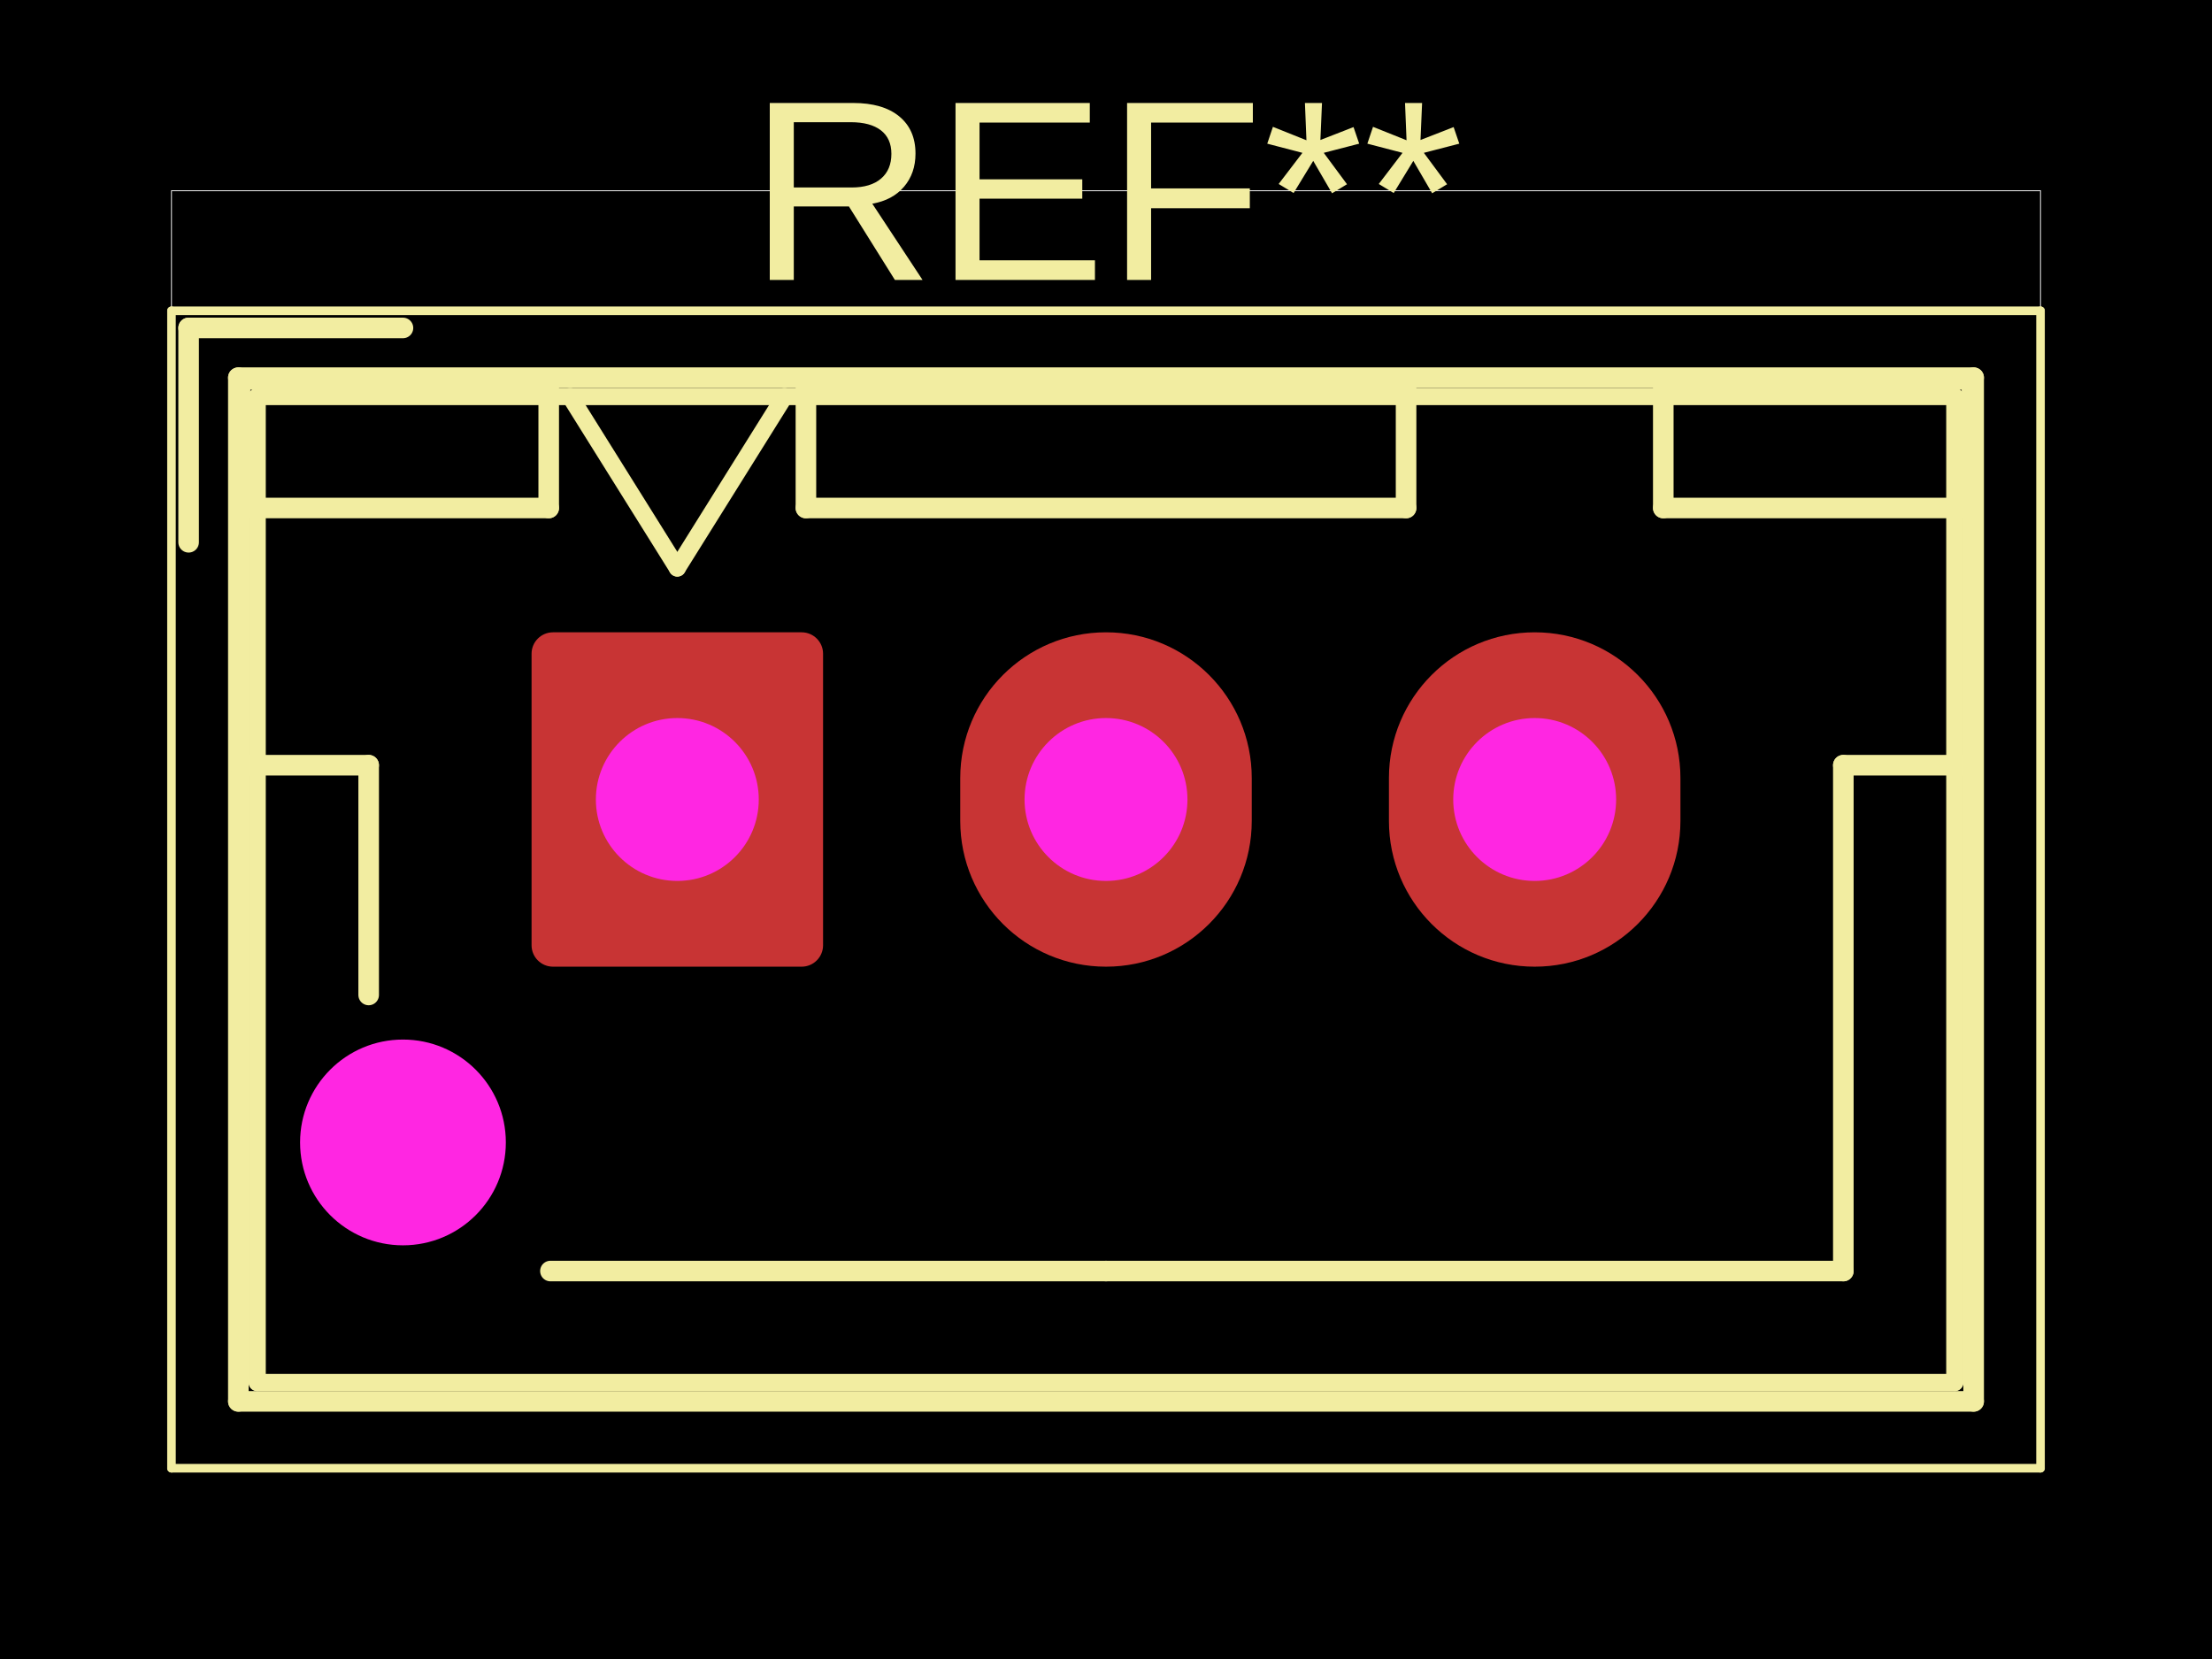
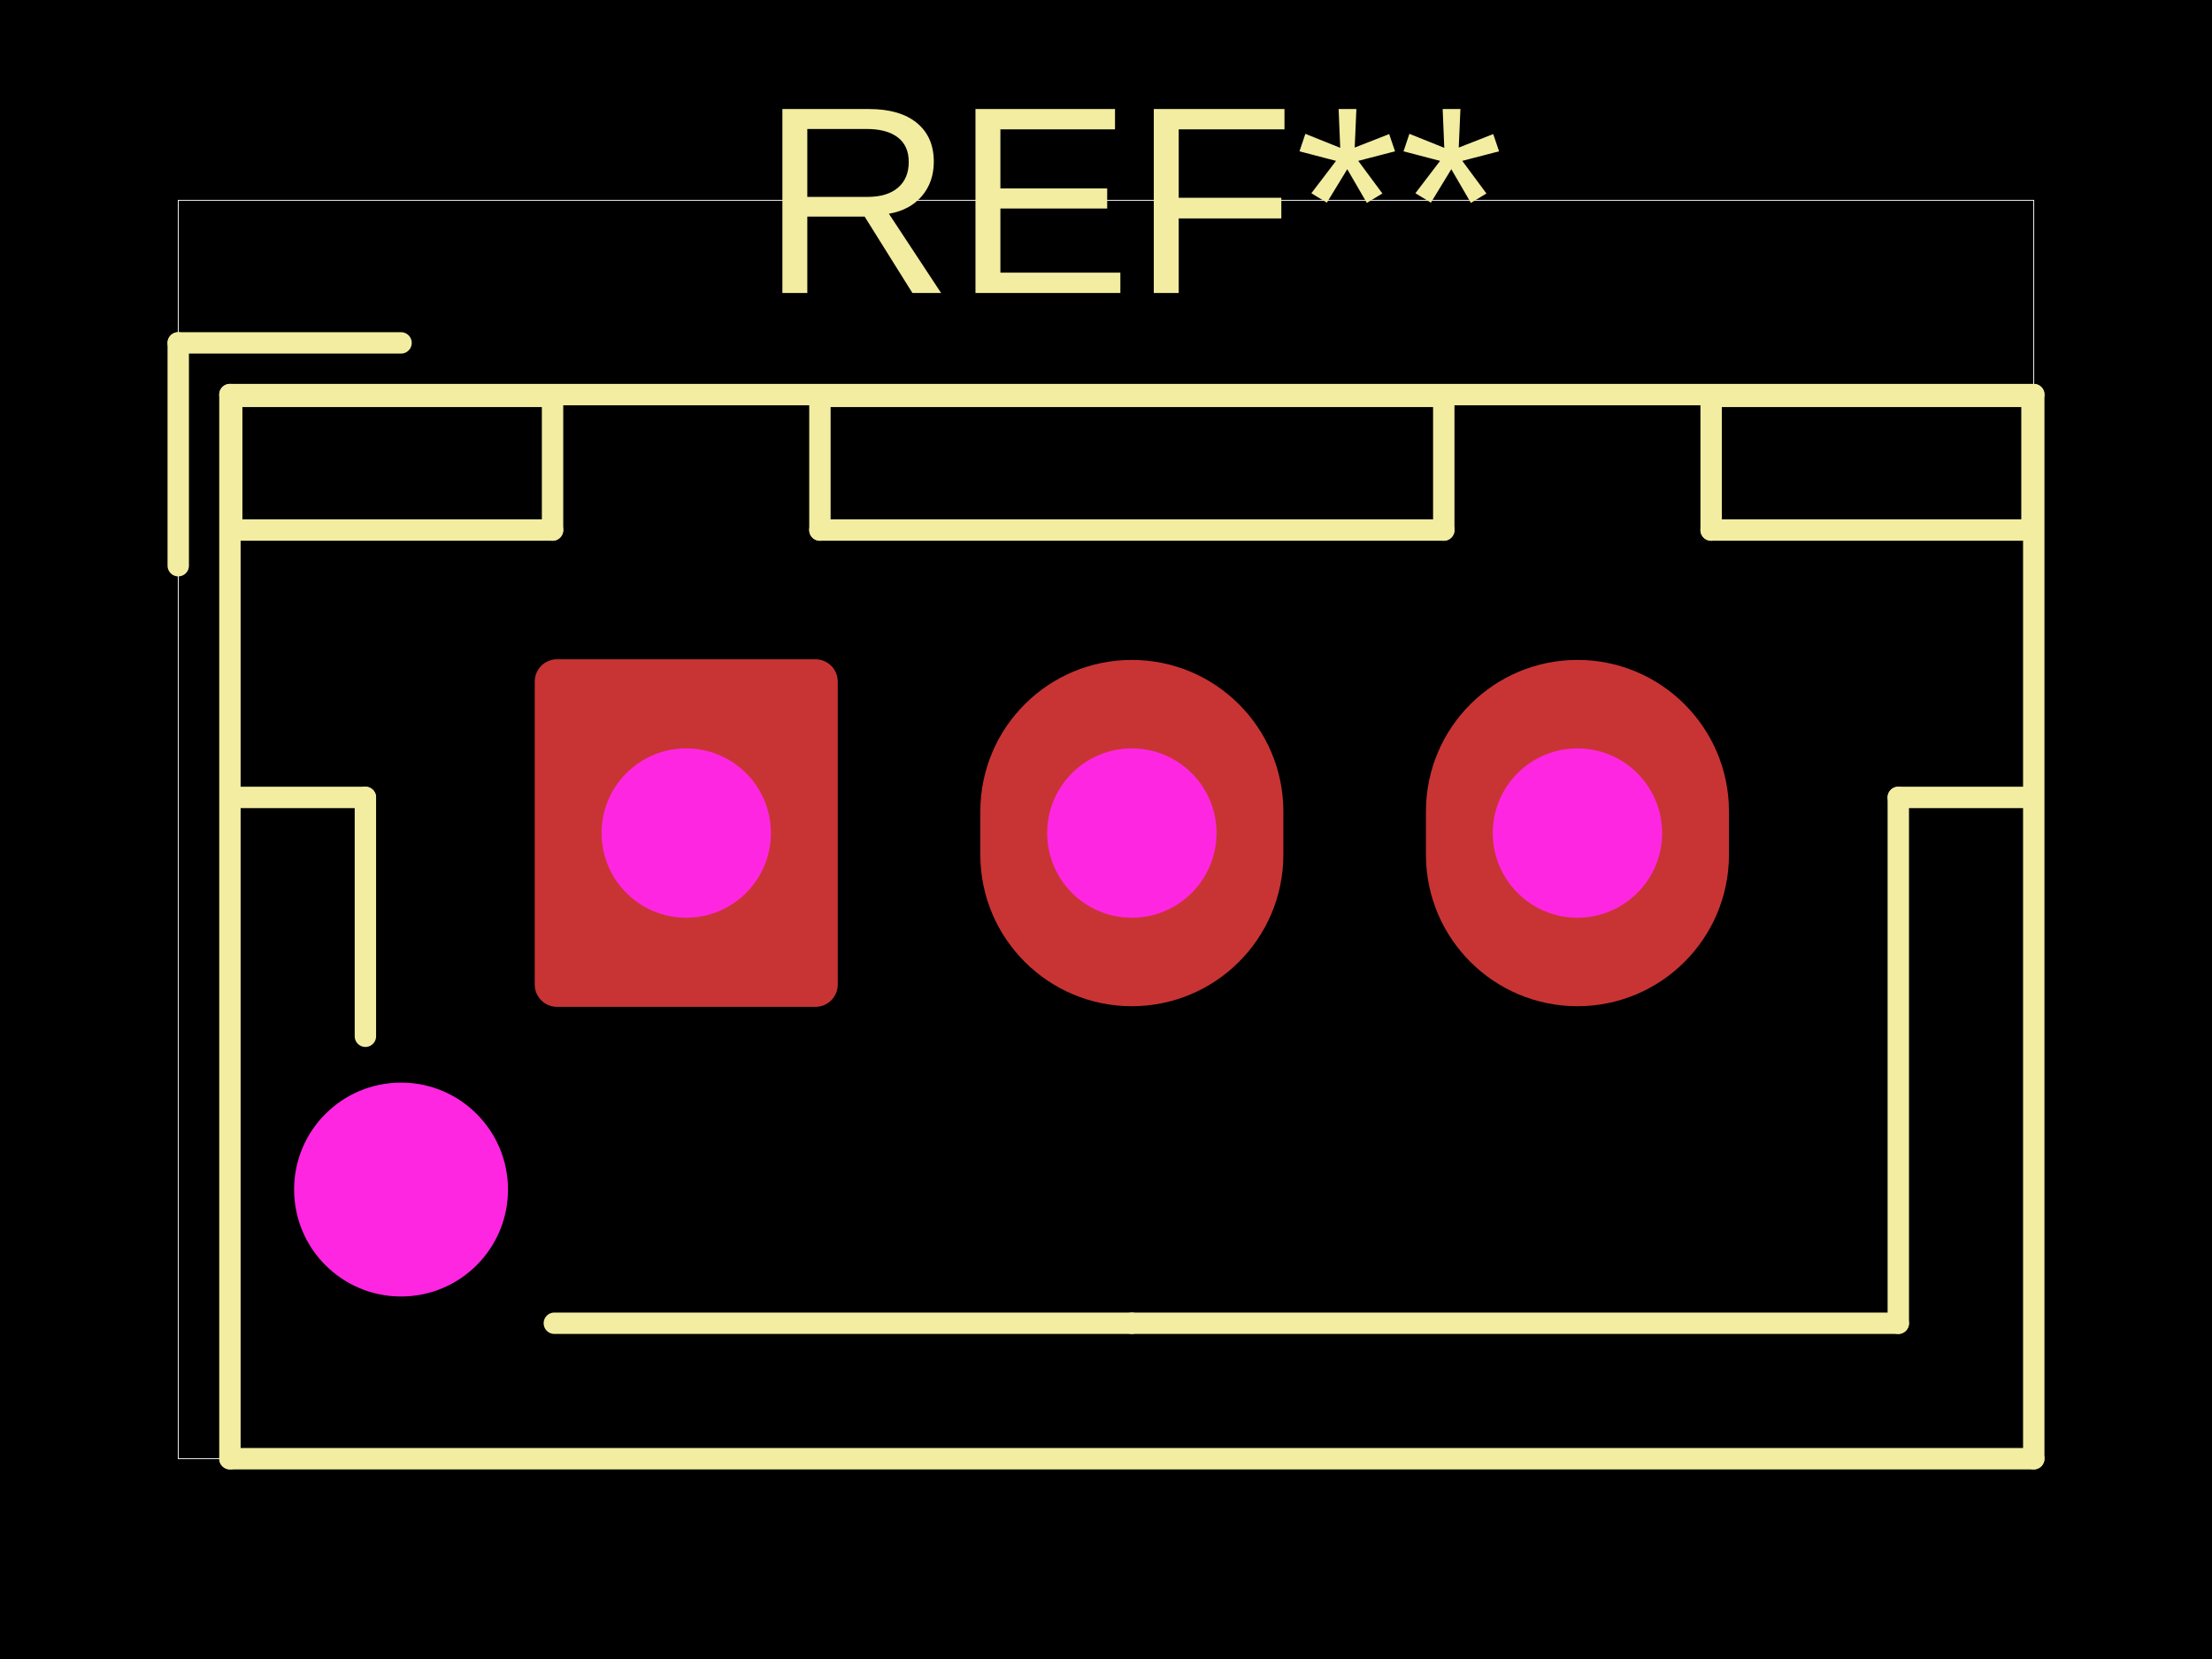
<svg xmlns="http://www.w3.org/2000/svg" width="800" height="600">
  <style />
  <rect class="boundary" x="0" y="0" fill="#000" width="800" height="600" data-type="pcb_background" data-pcb-layer="global" />
-   <rect class="pcb-boundary" fill="none" stroke="#fff" stroke-width="0.3" x="62.016" y="68.992" width="675.969" height="462.016" data-type="pcb_boundary" data-pcb-layer="global" />
-   <text x="0" y="0" dx="0" dy="0" fill="#f2eda1" font-family="Arial, sans-serif" font-size="93.023" text-anchor="middle" dominant-baseline="central" transform="matrix(1,0,0,1,400,68.99225)" class="pcb-silkscreen-text pcb-silkscreen-top" data-pcb-silkscreen-text-id="pcb_component_0" stroke="none" data-type="pcb_silkscreen_text" data-pcb-layer="top">REF**</text>
-   <path class="pcb-silkscreen pcb-silkscreen-top" d="M 93.023 143.411 L 93.023 500" fill="none" stroke="#f2eda1" stroke-width="6.202" stroke-linecap="round" stroke-linejoin="round" data-pcb-component-id="pcb_component_0" data-pcb-silkscreen-path-id="pcb_silkscreen_path_0" data-type="pcb_silkscreen_path" data-pcb-layer="top" />
-   <path class="pcb-silkscreen pcb-silkscreen-top" d="M 93.023 500 L 706.977 500" fill="none" stroke="#f2eda1" stroke-width="6.202" stroke-linecap="round" stroke-linejoin="round" data-pcb-component-id="pcb_component_0" data-pcb-silkscreen-path-id="pcb_silkscreen_path_1" data-type="pcb_silkscreen_path" data-pcb-layer="top" />
-   <path class="pcb-silkscreen pcb-silkscreen-top" d="M 706.977 500 L 706.977 143.411" fill="none" stroke="#f2eda1" stroke-width="6.202" stroke-linecap="round" stroke-linejoin="round" data-pcb-component-id="pcb_component_0" data-pcb-silkscreen-path-id="pcb_silkscreen_path_2" data-type="pcb_silkscreen_path" data-pcb-layer="top" />
-   <path class="pcb-silkscreen pcb-silkscreen-top" d="M 706.977 143.411 L 93.023 143.411" fill="none" stroke="#f2eda1" stroke-width="6.202" stroke-linecap="round" stroke-linejoin="round" data-pcb-component-id="pcb_component_0" data-pcb-silkscreen-path-id="pcb_silkscreen_path_3" data-type="pcb_silkscreen_path" data-pcb-layer="top" />
-   <path class="pcb-silkscreen pcb-silkscreen-top" d="M 86.202 136.589 L 86.202 506.822" fill="none" stroke="#f2eda1" stroke-width="7.442" stroke-linecap="round" stroke-linejoin="round" data-pcb-component-id="pcb_component_0" data-pcb-silkscreen-path-id="pcb_silkscreen_path_4" data-type="pcb_silkscreen_path" data-pcb-layer="top" />
-   <path class="pcb-silkscreen pcb-silkscreen-top" d="M 86.202 506.822 L 713.798 506.822" fill="none" stroke="#f2eda1" stroke-width="7.442" stroke-linecap="round" stroke-linejoin="round" data-pcb-component-id="pcb_component_0" data-pcb-silkscreen-path-id="pcb_silkscreen_path_5" data-type="pcb_silkscreen_path" data-pcb-layer="top" />
-   <path class="pcb-silkscreen pcb-silkscreen-top" d="M 713.798 506.822 L 713.798 136.589" fill="none" stroke="#f2eda1" stroke-width="7.442" stroke-linecap="round" stroke-linejoin="round" data-pcb-component-id="pcb_component_0" data-pcb-silkscreen-path-id="pcb_silkscreen_path_6" data-type="pcb_silkscreen_path" data-pcb-layer="top" />
-   <path class="pcb-silkscreen pcb-silkscreen-top" d="M 713.798 136.589 L 86.202 136.589" fill="none" stroke="#f2eda1" stroke-width="7.442" stroke-linecap="round" stroke-linejoin="round" data-pcb-component-id="pcb_component_0" data-pcb-silkscreen-path-id="pcb_silkscreen_path_7" data-type="pcb_silkscreen_path" data-pcb-layer="top" />
-   <path class="pcb-silkscreen pcb-silkscreen-top" d="M 62.016 112.403 L 62.016 531.008" fill="none" stroke="#f2eda1" stroke-width="3.101" stroke-linecap="round" stroke-linejoin="round" data-pcb-component-id="pcb_component_0" data-pcb-silkscreen-path-id="pcb_silkscreen_path_8" data-type="pcb_silkscreen_path" data-pcb-layer="top" />
-   <path class="pcb-silkscreen pcb-silkscreen-top" d="M 62.016 531.008 L 737.984 531.008" fill="none" stroke="#f2eda1" stroke-width="3.101" stroke-linecap="round" stroke-linejoin="round" data-pcb-component-id="pcb_component_0" data-pcb-silkscreen-path-id="pcb_silkscreen_path_9" data-type="pcb_silkscreen_path" data-pcb-layer="top" />
-   <path class="pcb-silkscreen pcb-silkscreen-top" d="M 737.984 531.008 L 737.984 112.403" fill="none" stroke="#f2eda1" stroke-width="3.101" stroke-linecap="round" stroke-linejoin="round" data-pcb-component-id="pcb_component_0" data-pcb-silkscreen-path-id="pcb_silkscreen_path_10" data-type="pcb_silkscreen_path" data-pcb-layer="top" />
-   <path class="pcb-silkscreen pcb-silkscreen-top" d="M 737.984 112.403 L 62.016 112.403" fill="none" stroke="#f2eda1" stroke-width="3.101" stroke-linecap="round" stroke-linejoin="round" data-pcb-component-id="pcb_component_0" data-pcb-silkscreen-path-id="pcb_silkscreen_path_11" data-type="pcb_silkscreen_path" data-pcb-layer="top" />
-   <path class="pcb-silkscreen pcb-silkscreen-top" d="M 206.202 143.411 L 244.961 205.426" fill="none" stroke="#f2eda1" stroke-width="6.202" stroke-linecap="round" stroke-linejoin="round" data-pcb-component-id="pcb_component_0" data-pcb-silkscreen-path-id="pcb_silkscreen_path_12" data-type="pcb_silkscreen_path" data-pcb-layer="top" />
-   <path class="pcb-silkscreen pcb-silkscreen-top" d="M 244.961 205.426 L 283.721 143.411" fill="none" stroke="#f2eda1" stroke-width="6.202" stroke-linecap="round" stroke-linejoin="round" data-pcb-component-id="pcb_component_0" data-pcb-silkscreen-path-id="pcb_silkscreen_path_13" data-type="pcb_silkscreen_path" data-pcb-layer="top" />
-   <path class="pcb-silkscreen pcb-silkscreen-top" d="M 291.473 137.209 L 291.473 183.721" fill="none" stroke="#f2eda1" stroke-width="7.442" stroke-linecap="round" stroke-linejoin="round" data-pcb-component-id="pcb_component_0" data-pcb-silkscreen-path-id="pcb_silkscreen_path_14" data-type="pcb_silkscreen_path" data-pcb-layer="top" />
-   <path class="pcb-silkscreen pcb-silkscreen-top" d="M 291.473 183.721 L 508.527 183.721" fill="none" stroke="#f2eda1" stroke-width="7.442" stroke-linecap="round" stroke-linejoin="round" data-pcb-component-id="pcb_component_0" data-pcb-silkscreen-path-id="pcb_silkscreen_path_15" data-type="pcb_silkscreen_path" data-pcb-layer="top" />
-   <path class="pcb-silkscreen pcb-silkscreen-top" d="M 508.527 183.721 L 508.527 137.209" fill="none" stroke="#f2eda1" stroke-width="7.442" stroke-linecap="round" stroke-linejoin="round" data-pcb-component-id="pcb_component_0" data-pcb-silkscreen-path-id="pcb_silkscreen_path_16" data-type="pcb_silkscreen_path" data-pcb-layer="top" />
-   <path class="pcb-silkscreen pcb-silkscreen-top" d="M 508.527 137.209 L 291.473 137.209" fill="none" stroke="#f2eda1" stroke-width="7.442" stroke-linecap="round" stroke-linejoin="round" data-pcb-component-id="pcb_component_0" data-pcb-silkscreen-path-id="pcb_silkscreen_path_17" data-type="pcb_silkscreen_path" data-pcb-layer="top" />
-   <path class="pcb-silkscreen pcb-silkscreen-top" d="M 86.822 137.209 L 86.822 183.721" fill="none" stroke="#f2eda1" stroke-width="7.442" stroke-linecap="round" stroke-linejoin="round" data-pcb-component-id="pcb_component_0" data-pcb-silkscreen-path-id="pcb_silkscreen_path_18" data-type="pcb_silkscreen_path" data-pcb-layer="top" />
-   <path class="pcb-silkscreen pcb-silkscreen-top" d="M 86.822 183.721 L 198.45 183.721" fill="none" stroke="#f2eda1" stroke-width="7.442" stroke-linecap="round" stroke-linejoin="round" data-pcb-component-id="pcb_component_0" data-pcb-silkscreen-path-id="pcb_silkscreen_path_19" data-type="pcb_silkscreen_path" data-pcb-layer="top" />
-   <path class="pcb-silkscreen pcb-silkscreen-top" d="M 198.45 183.721 L 198.45 137.209" fill="none" stroke="#f2eda1" stroke-width="7.442" stroke-linecap="round" stroke-linejoin="round" data-pcb-component-id="pcb_component_0" data-pcb-silkscreen-path-id="pcb_silkscreen_path_20" data-type="pcb_silkscreen_path" data-pcb-layer="top" />
-   <path class="pcb-silkscreen pcb-silkscreen-top" d="M 198.45 137.209 L 86.822 137.209" fill="none" stroke="#f2eda1" stroke-width="7.442" stroke-linecap="round" stroke-linejoin="round" data-pcb-component-id="pcb_component_0" data-pcb-silkscreen-path-id="pcb_silkscreen_path_21" data-type="pcb_silkscreen_path" data-pcb-layer="top" />
-   <path class="pcb-silkscreen pcb-silkscreen-top" d="M 601.55 137.209 L 601.55 183.721" fill="none" stroke="#f2eda1" stroke-width="7.442" stroke-linecap="round" stroke-linejoin="round" data-pcb-component-id="pcb_component_0" data-pcb-silkscreen-path-id="pcb_silkscreen_path_22" data-type="pcb_silkscreen_path" data-pcb-layer="top" />
-   <path class="pcb-silkscreen pcb-silkscreen-top" d="M 601.55 183.721 L 713.178 183.721" fill="none" stroke="#f2eda1" stroke-width="7.442" stroke-linecap="round" stroke-linejoin="round" data-pcb-component-id="pcb_component_0" data-pcb-silkscreen-path-id="pcb_silkscreen_path_23" data-type="pcb_silkscreen_path" data-pcb-layer="top" />
-   <path class="pcb-silkscreen pcb-silkscreen-top" d="M 713.178 183.721 L 713.178 137.209" fill="none" stroke="#f2eda1" stroke-width="7.442" stroke-linecap="round" stroke-linejoin="round" data-pcb-component-id="pcb_component_0" data-pcb-silkscreen-path-id="pcb_silkscreen_path_24" data-type="pcb_silkscreen_path" data-pcb-layer="top" />
-   <path class="pcb-silkscreen pcb-silkscreen-top" d="M 713.178 137.209 L 601.55 137.209" fill="none" stroke="#f2eda1" stroke-width="7.442" stroke-linecap="round" stroke-linejoin="round" data-pcb-component-id="pcb_component_0" data-pcb-silkscreen-path-id="pcb_silkscreen_path_25" data-type="pcb_silkscreen_path" data-pcb-layer="top" />
-   <path class="pcb-silkscreen pcb-silkscreen-top" d="M 86.822 276.744 L 133.333 276.744" fill="none" stroke="#f2eda1" stroke-width="7.442" stroke-linecap="round" stroke-linejoin="round" data-pcb-component-id="pcb_component_0" data-pcb-silkscreen-path-id="pcb_silkscreen_path_26" data-type="pcb_silkscreen_path" data-pcb-layer="top" />
-   <path class="pcb-silkscreen pcb-silkscreen-top" d="M 133.333 276.744 L 133.333 359.845" fill="none" stroke="#f2eda1" stroke-width="7.442" stroke-linecap="round" stroke-linejoin="round" data-pcb-component-id="pcb_component_0" data-pcb-silkscreen-path-id="pcb_silkscreen_path_27" data-type="pcb_silkscreen_path" data-pcb-layer="top" />
-   <path class="pcb-silkscreen pcb-silkscreen-top" d="M 400 459.69 L 199.07 459.69" fill="none" stroke="#f2eda1" stroke-width="7.442" stroke-linecap="round" stroke-linejoin="round" data-pcb-component-id="pcb_component_0" data-pcb-silkscreen-path-id="pcb_silkscreen_path_28" data-type="pcb_silkscreen_path" data-pcb-layer="top" />
-   <path class="pcb-silkscreen pcb-silkscreen-top" d="M 713.178 276.744 L 666.667 276.744" fill="none" stroke="#f2eda1" stroke-width="7.442" stroke-linecap="round" stroke-linejoin="round" data-pcb-component-id="pcb_component_0" data-pcb-silkscreen-path-id="pcb_silkscreen_path_29" data-type="pcb_silkscreen_path" data-pcb-layer="top" />
-   <path class="pcb-silkscreen pcb-silkscreen-top" d="M 666.667 276.744 L 666.667 459.69" fill="none" stroke="#f2eda1" stroke-width="7.442" stroke-linecap="round" stroke-linejoin="round" data-pcb-component-id="pcb_component_0" data-pcb-silkscreen-path-id="pcb_silkscreen_path_30" data-type="pcb_silkscreen_path" data-pcb-layer="top" />
-   <path class="pcb-silkscreen pcb-silkscreen-top" d="M 666.667 459.69 L 400 459.69" fill="none" stroke="#f2eda1" stroke-width="7.442" stroke-linecap="round" stroke-linejoin="round" data-pcb-component-id="pcb_component_0" data-pcb-silkscreen-path-id="pcb_silkscreen_path_31" data-type="pcb_silkscreen_path" data-pcb-layer="top" />
-   <path class="pcb-silkscreen pcb-silkscreen-top" d="M 145.736 118.605 L 68.217 118.605" fill="none" stroke="#f2eda1" stroke-width="7.442" stroke-linecap="round" stroke-linejoin="round" data-pcb-component-id="pcb_component_0" data-pcb-silkscreen-path-id="pcb_silkscreen_path_32" data-type="pcb_silkscreen_path" data-pcb-layer="top" />
-   <path class="pcb-silkscreen pcb-silkscreen-top" d="M 68.217 118.605 L 68.217 196.124" fill="none" stroke="#f2eda1" stroke-width="7.442" stroke-linecap="round" stroke-linejoin="round" data-pcb-component-id="pcb_component_0" data-pcb-silkscreen-path-id="pcb_silkscreen_path_33" data-type="pcb_silkscreen_path" data-pcb-layer="top" />
+   <rect class="pcb-boundary" fill="none" stroke="#fff" stroke-width="0.3" x="64.464" y="72.442" width="671.072" height="455.117" data-type="pcb_boundary" data-pcb-layer="global" />
+   <text x="0" y="0" dx="0" dy="0" fill="#f2eda1" font-family="Arial, sans-serif" font-size="96.696" text-anchor="middle" dominant-baseline="central" transform="matrix(1,0,0,1,409.3473,72.44158)" class="pcb-silkscreen-text pcb-silkscreen-top" data-pcb-silkscreen-text-id="pcb_component_0" stroke="none" data-type="pcb_silkscreen_text" data-pcb-layer="top">REF**</text>
+   <path class="pcb-silkscreen pcb-silkscreen-top" d="M 83.159 142.707 L 83.159 527.558" fill="none" stroke="#f2eda1" stroke-width="7.736" stroke-linecap="round" stroke-linejoin="round" data-pcb-component-id="pcb_component_0" data-pcb-silkscreen-path-id="pcb_silkscreen_path_0" data-type="pcb_silkscreen_path" data-pcb-layer="top" />
+   <path class="pcb-silkscreen pcb-silkscreen-top" d="M 83.159 527.558 L 735.536 527.558" fill="none" stroke="#f2eda1" stroke-width="7.736" stroke-linecap="round" stroke-linejoin="round" data-pcb-component-id="pcb_component_0" data-pcb-silkscreen-path-id="pcb_silkscreen_path_1" data-type="pcb_silkscreen_path" data-pcb-layer="top" />
+   <path class="pcb-silkscreen pcb-silkscreen-top" d="M 735.536 527.558 L 735.536 142.707" fill="none" stroke="#f2eda1" stroke-width="7.736" stroke-linecap="round" stroke-linejoin="round" data-pcb-component-id="pcb_component_0" data-pcb-silkscreen-path-id="pcb_silkscreen_path_2" data-type="pcb_silkscreen_path" data-pcb-layer="top" />
+   <path class="pcb-silkscreen pcb-silkscreen-top" d="M 735.536 142.707 L 83.159 142.707" fill="none" stroke="#f2eda1" stroke-width="7.736" stroke-linecap="round" stroke-linejoin="round" data-pcb-component-id="pcb_component_0" data-pcb-silkscreen-path-id="pcb_silkscreen_path_3" data-type="pcb_silkscreen_path" data-pcb-layer="top" />
+   <path class="pcb-silkscreen pcb-silkscreen-top" d="M 296.535 143.352 L 296.535 191.7" fill="none" stroke="#f2eda1" stroke-width="7.736" stroke-linecap="round" stroke-linejoin="round" data-pcb-component-id="pcb_component_0" data-pcb-silkscreen-path-id="pcb_silkscreen_path_4" data-type="pcb_silkscreen_path" data-pcb-layer="top" />
+   <path class="pcb-silkscreen pcb-silkscreen-top" d="M 296.535 191.7 L 522.16 191.7" fill="none" stroke="#f2eda1" stroke-width="7.736" stroke-linecap="round" stroke-linejoin="round" data-pcb-component-id="pcb_component_0" data-pcb-silkscreen-path-id="pcb_silkscreen_path_5" data-type="pcb_silkscreen_path" data-pcb-layer="top" />
+   <path class="pcb-silkscreen pcb-silkscreen-top" d="M 522.16 191.7 L 522.16 143.352" fill="none" stroke="#f2eda1" stroke-width="7.736" stroke-linecap="round" stroke-linejoin="round" data-pcb-component-id="pcb_component_0" data-pcb-silkscreen-path-id="pcb_silkscreen_path_6" data-type="pcb_silkscreen_path" data-pcb-layer="top" />
+   <path class="pcb-silkscreen pcb-silkscreen-top" d="M 522.16 143.352 L 296.535 143.352" fill="none" stroke="#f2eda1" stroke-width="7.736" stroke-linecap="round" stroke-linejoin="round" data-pcb-component-id="pcb_component_0" data-pcb-silkscreen-path-id="pcb_silkscreen_path_7" data-type="pcb_silkscreen_path" data-pcb-layer="top" />
+   <path class="pcb-silkscreen pcb-silkscreen-top" d="M 83.803 143.352 L 83.803 191.7" fill="none" stroke="#f2eda1" stroke-width="7.736" stroke-linecap="round" stroke-linejoin="round" data-pcb-component-id="pcb_component_0" data-pcb-silkscreen-path-id="pcb_silkscreen_path_8" data-type="pcb_silkscreen_path" data-pcb-layer="top" />
+   <path class="pcb-silkscreen pcb-silkscreen-top" d="M 83.803 191.7 L 199.839 191.7" fill="none" stroke="#f2eda1" stroke-width="7.736" stroke-linecap="round" stroke-linejoin="round" data-pcb-component-id="pcb_component_0" data-pcb-silkscreen-path-id="pcb_silkscreen_path_9" data-type="pcb_silkscreen_path" data-pcb-layer="top" />
+   <path class="pcb-silkscreen pcb-silkscreen-top" d="M 199.839 191.7 L 199.839 143.352" fill="none" stroke="#f2eda1" stroke-width="7.736" stroke-linecap="round" stroke-linejoin="round" data-pcb-component-id="pcb_component_0" data-pcb-silkscreen-path-id="pcb_silkscreen_path_10" data-type="pcb_silkscreen_path" data-pcb-layer="top" />
+   <path class="pcb-silkscreen pcb-silkscreen-top" d="M 199.839 143.352 L 83.803 143.352" fill="none" stroke="#f2eda1" stroke-width="7.736" stroke-linecap="round" stroke-linejoin="round" data-pcb-component-id="pcb_component_0" data-pcb-silkscreen-path-id="pcb_silkscreen_path_11" data-type="pcb_silkscreen_path" data-pcb-layer="top" />
+   <path class="pcb-silkscreen pcb-silkscreen-top" d="M 618.856 143.352 L 618.856 191.7" fill="none" stroke="#f2eda1" stroke-width="7.736" stroke-linecap="round" stroke-linejoin="round" data-pcb-component-id="pcb_component_0" data-pcb-silkscreen-path-id="pcb_silkscreen_path_12" data-type="pcb_silkscreen_path" data-pcb-layer="top" />
+   <path class="pcb-silkscreen pcb-silkscreen-top" d="M 618.856 191.7 L 734.891 191.7" fill="none" stroke="#f2eda1" stroke-width="7.736" stroke-linecap="round" stroke-linejoin="round" data-pcb-component-id="pcb_component_0" data-pcb-silkscreen-path-id="pcb_silkscreen_path_13" data-type="pcb_silkscreen_path" data-pcb-layer="top" />
+   <path class="pcb-silkscreen pcb-silkscreen-top" d="M 734.891 191.7 L 734.891 143.352" fill="none" stroke="#f2eda1" stroke-width="7.736" stroke-linecap="round" stroke-linejoin="round" data-pcb-component-id="pcb_component_0" data-pcb-silkscreen-path-id="pcb_silkscreen_path_14" data-type="pcb_silkscreen_path" data-pcb-layer="top" />
+   <path class="pcb-silkscreen pcb-silkscreen-top" d="M 734.891 143.352 L 618.856 143.352" fill="none" stroke="#f2eda1" stroke-width="7.736" stroke-linecap="round" stroke-linejoin="round" data-pcb-component-id="pcb_component_0" data-pcb-silkscreen-path-id="pcb_silkscreen_path_15" data-type="pcb_silkscreen_path" data-pcb-layer="top" />
+   <path class="pcb-silkscreen pcb-silkscreen-top" d="M 83.803 288.396 L 132.151 288.396" fill="none" stroke="#f2eda1" stroke-width="7.736" stroke-linecap="round" stroke-linejoin="round" data-pcb-component-id="pcb_component_0" data-pcb-silkscreen-path-id="pcb_silkscreen_path_16" data-type="pcb_silkscreen_path" data-pcb-layer="top" />
+   <path class="pcb-silkscreen pcb-silkscreen-top" d="M 132.151 288.396 L 132.151 374.778" fill="none" stroke="#f2eda1" stroke-width="7.736" stroke-linecap="round" stroke-linejoin="round" data-pcb-component-id="pcb_component_0" data-pcb-silkscreen-path-id="pcb_silkscreen_path_17" data-type="pcb_silkscreen_path" data-pcb-layer="top" />
+   <path class="pcb-silkscreen pcb-silkscreen-top" d="M 409.347 478.566 L 200.483 478.566" fill="none" stroke="#f2eda1" stroke-width="7.736" stroke-linecap="round" stroke-linejoin="round" data-pcb-component-id="pcb_component_0" data-pcb-silkscreen-path-id="pcb_silkscreen_path_18" data-type="pcb_silkscreen_path" data-pcb-layer="top" />
+   <path class="pcb-silkscreen pcb-silkscreen-top" d="M 734.891 288.396 L 686.543 288.396" fill="none" stroke="#f2eda1" stroke-width="7.736" stroke-linecap="round" stroke-linejoin="round" data-pcb-component-id="pcb_component_0" data-pcb-silkscreen-path-id="pcb_silkscreen_path_19" data-type="pcb_silkscreen_path" data-pcb-layer="top" />
+   <path class="pcb-silkscreen pcb-silkscreen-top" d="M 686.543 288.396 L 686.543 478.566" fill="none" stroke="#f2eda1" stroke-width="7.736" stroke-linecap="round" stroke-linejoin="round" data-pcb-component-id="pcb_component_0" data-pcb-silkscreen-path-id="pcb_silkscreen_path_20" data-type="pcb_silkscreen_path" data-pcb-layer="top" />
+   <path class="pcb-silkscreen pcb-silkscreen-top" d="M 686.543 478.566 L 409.347 478.566" fill="none" stroke="#f2eda1" stroke-width="7.736" stroke-linecap="round" stroke-linejoin="round" data-pcb-component-id="pcb_component_0" data-pcb-silkscreen-path-id="pcb_silkscreen_path_21" data-type="pcb_silkscreen_path" data-pcb-layer="top" />
+   <path class="pcb-silkscreen pcb-silkscreen-top" d="M 145.044 124.013 L 64.464 124.013" fill="none" stroke="#f2eda1" stroke-width="7.736" stroke-linecap="round" stroke-linejoin="round" data-pcb-component-id="pcb_component_0" data-pcb-silkscreen-path-id="pcb_silkscreen_path_22" data-type="pcb_silkscreen_path" data-pcb-layer="top" />
+   <path class="pcb-silkscreen pcb-silkscreen-top" d="M 64.464 124.013 L 64.464 204.593" fill="none" stroke="#f2eda1" stroke-width="7.736" stroke-linecap="round" stroke-linejoin="round" data-pcb-component-id="pcb_component_0" data-pcb-silkscreen-path-id="pcb_silkscreen_path_23" data-type="pcb_silkscreen_path" data-pcb-layer="top" />
  <g data-type="pcb_plated_hole" data-pcb-layer="through">
-     <rect class="pcb-hole-outer-pad" fill="rgb(200, 52, 52)" x="192.248" y="228.682" width="105.426" height="120.93" rx="7.752" ry="7.752" data-type="pcb_plated_hole" data-pcb-layer="top" />
-     <circle class="pcb-hole-inner" fill="#FF26E2" cx="244.961" cy="289.147" r="29.457" data-type="pcb_plated_hole_drill" data-pcb-layer="drill" />
+     <rect class="pcb-hole-outer-pad" fill="rgb(200, 52, 52)" x="193.392" y="238.437" width="109.589" height="125.705" rx="8.058" ry="8.058" data-type="pcb_plated_hole" data-pcb-layer="top" />
+     <circle class="pcb-hole-inner" fill="#FF26E2" cx="248.187" cy="301.289" r="30.62" data-type="pcb_plated_hole_drill" data-pcb-layer="drill" />
  </g>
  <g data-type="pcb_plated_hole" data-pcb-layer="through">
-     <path class="pcb-hole-outer" fill="rgb(200, 52, 52)" d="M52.713,-7.752 v15.504 a52.713,52.713 0 0 1 -105.426,0 v-15.504 a52.713,52.713 0 0 1 105.426,0 z" transform="translate(400 289.1473)" data-type="pcb_plated_hole" data-pcb-layer="top" />
-     <path class="pcb-hole-inner" fill="#FF26E2" d="M-29.457,0 a29.457,29.457 0 0 1 58.915,0 a29.457,29.457 0 0 1 -58.915,0 z" transform="translate(400 289.1473)" data-type="pcb_plated_hole_drill" data-pcb-layer="drill" />
+     <path class="pcb-hole-outer" fill="rgb(200, 52, 52)" d="M54.795,-8.058 v16.116 a54.795,54.795 0 0 1 -109.589,0 v-16.116 a54.795,54.795 0 0 1 109.589,0 z" transform="translate(409.3473 301.2893)" data-type="pcb_plated_hole" data-pcb-layer="top" />
+     <path class="pcb-hole-inner" fill="#FF26E2" d="M-30.62,0 a30.62,30.62 0 0 1 61.241,0 a30.62,30.62 0 0 1 -61.241,0 z" transform="translate(409.3473 301.2893)" data-type="pcb_plated_hole_drill" data-pcb-layer="drill" />
  </g>
  <g data-type="pcb_plated_hole" data-pcb-layer="through">
-     <path class="pcb-hole-outer" fill="rgb(200, 52, 52)" d="M52.713,-7.752 v15.504 a52.713,52.713 0 0 1 -105.426,0 v-15.504 a52.713,52.713 0 0 1 105.426,0 z" transform="translate(555.0388 289.1473)" data-type="pcb_plated_hole" data-pcb-layer="top" />
-     <path class="pcb-hole-inner" fill="#FF26E2" d="M-29.457,0 a29.457,29.457 0 0 1 58.915,0 a29.457,29.457 0 0 1 -58.915,0 z" transform="translate(555.0388 289.1473)" data-type="pcb_plated_hole_drill" data-pcb-layer="drill" />
+     <path class="pcb-hole-outer" fill="rgb(200, 52, 52)" d="M54.795,-8.058 v16.116 a54.795,54.795 0 0 1 -109.589,0 v-16.116 a54.795,54.795 0 0 1 109.589,0 z" transform="translate(570.5077 301.2893)" data-type="pcb_plated_hole" data-pcb-layer="top" />
+     <path class="pcb-hole-inner" fill="#FF26E2" d="M-30.62,0 a30.62,30.62 0 0 1 61.241,0 a30.62,30.62 0 0 1 -61.241,0 z" transform="translate(570.5077 301.2893)" data-type="pcb_plated_hole_drill" data-pcb-layer="drill" />
  </g>
-   <circle class="pcb-hole" cx="145.736" cy="413.178" r="37.209" fill="#FF26E2" data-type="pcb_hole" data-pcb-layer="drill" />
+   <circle class="pcb-hole" cx="145.044" cy="430.218" r="38.678" fill="#FF26E2" data-type="pcb_hole" data-pcb-layer="drill" />
</svg>
